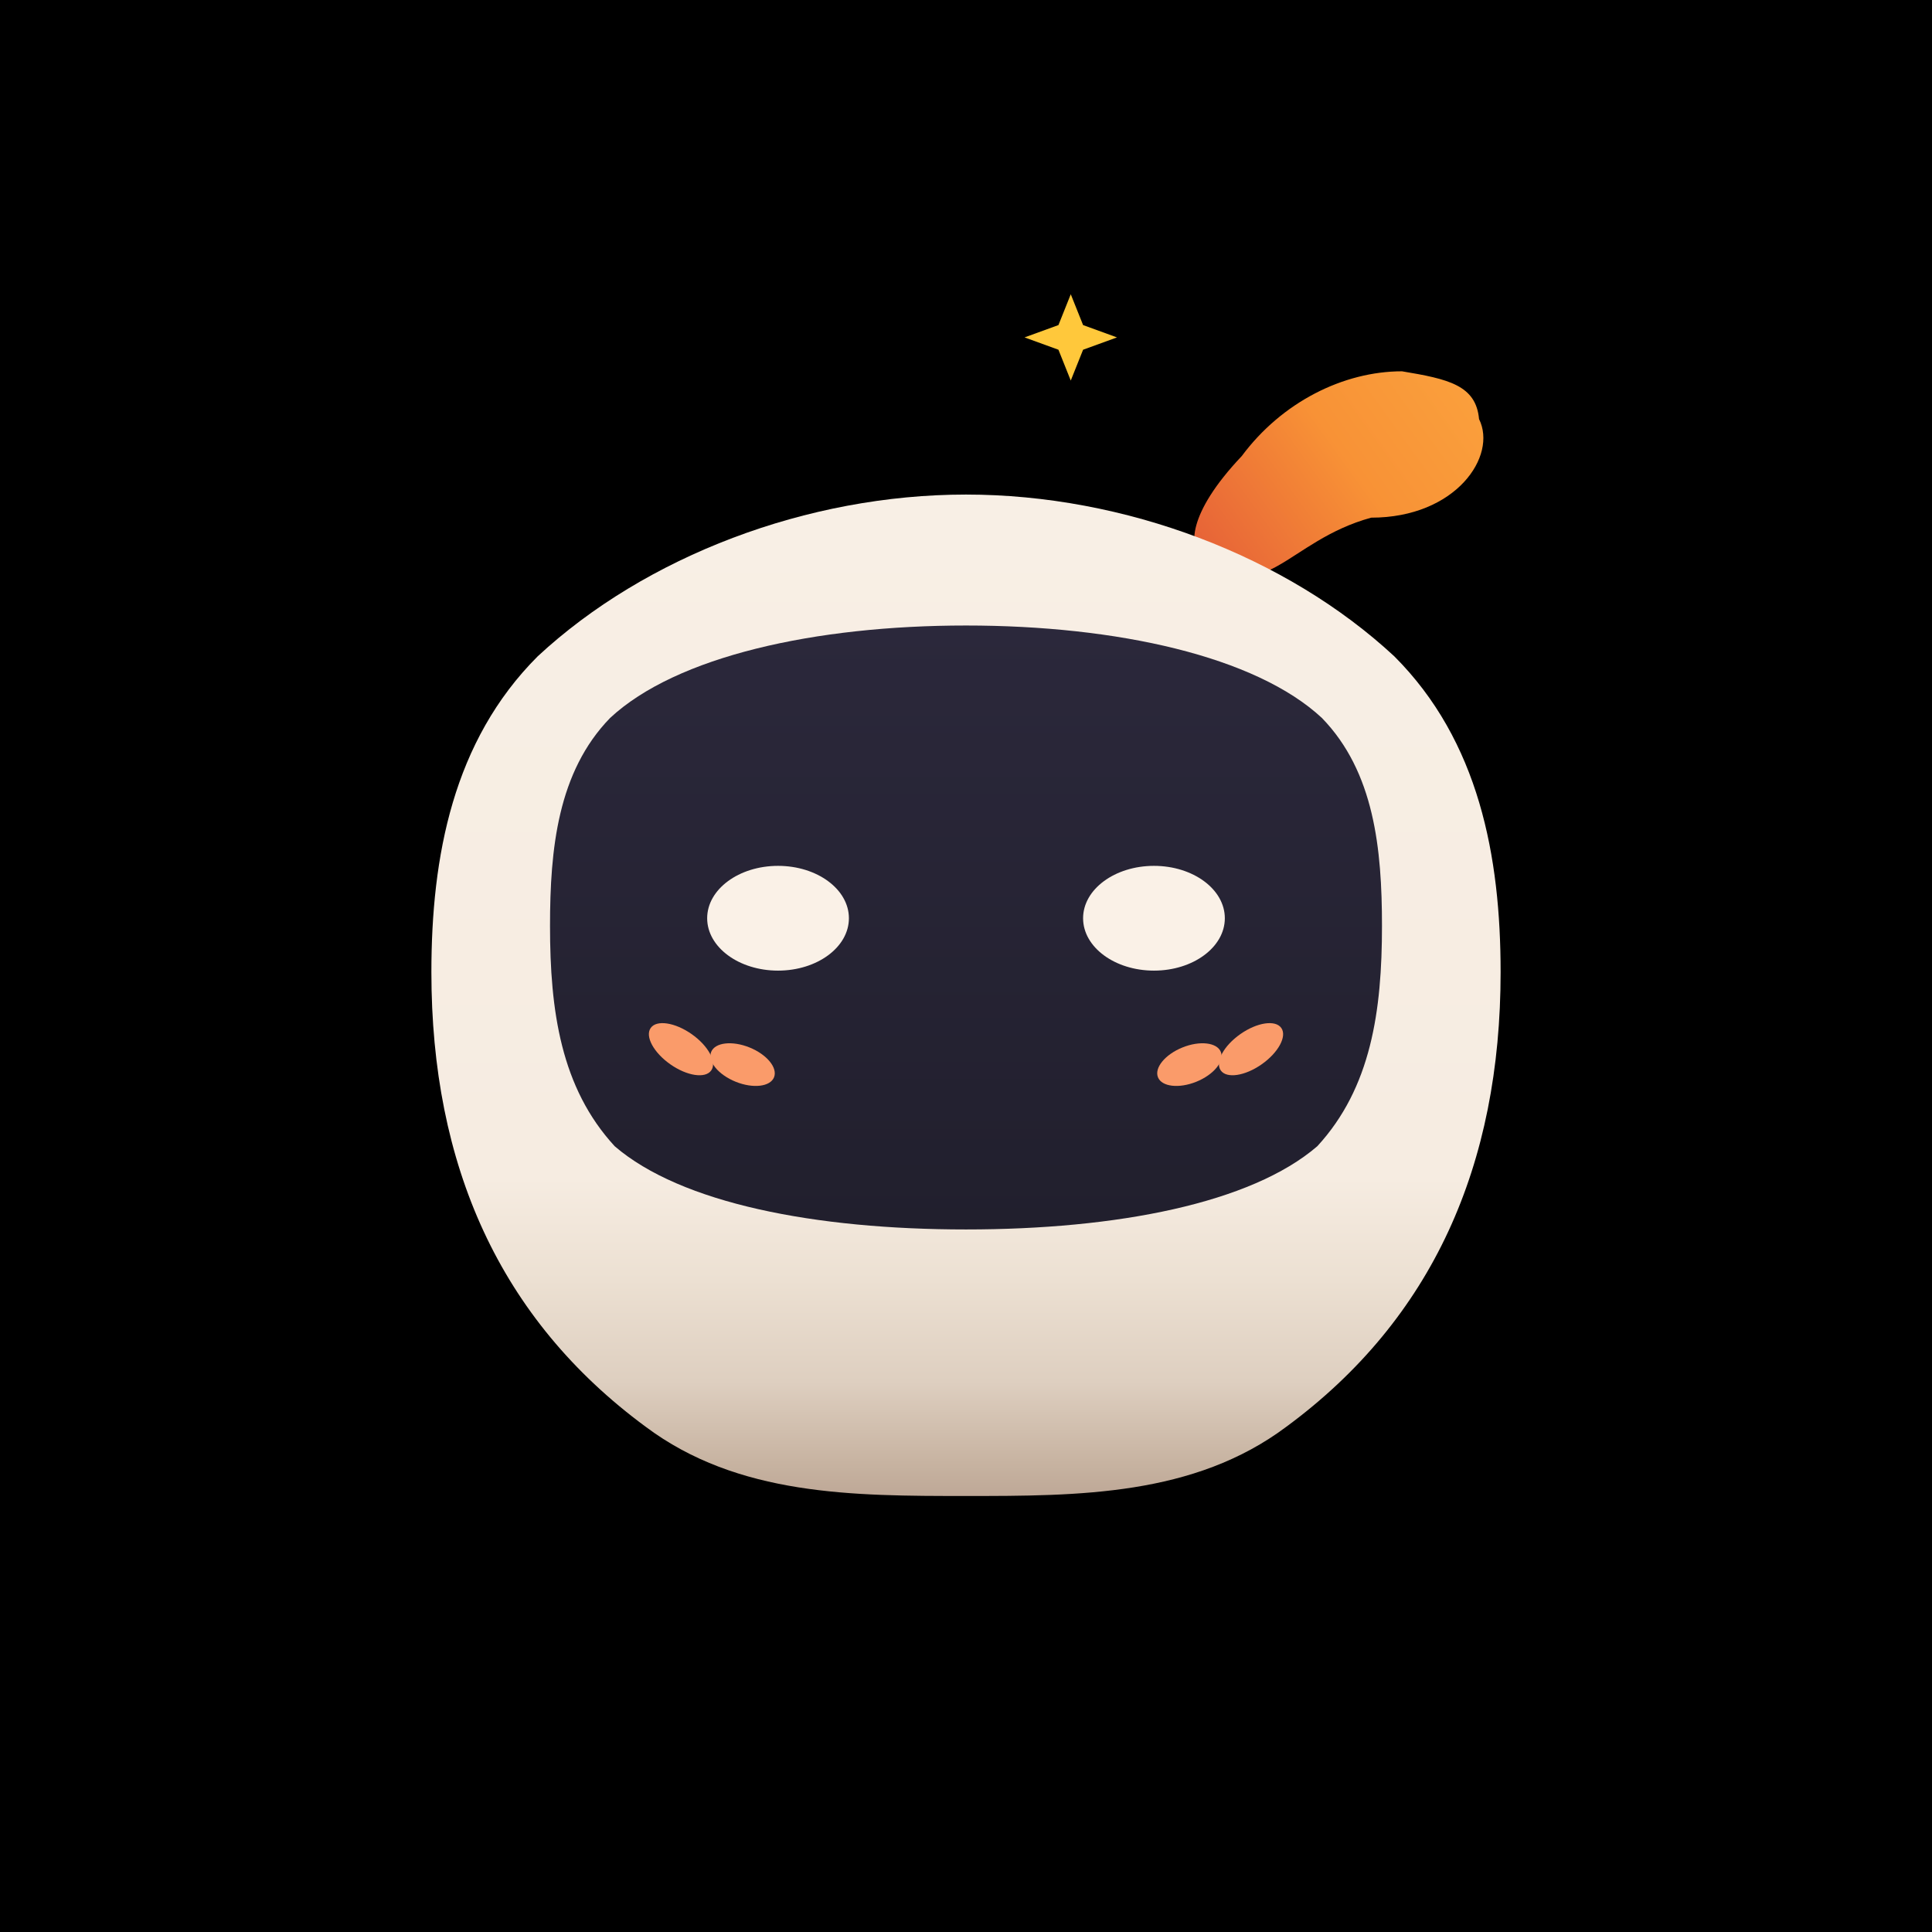
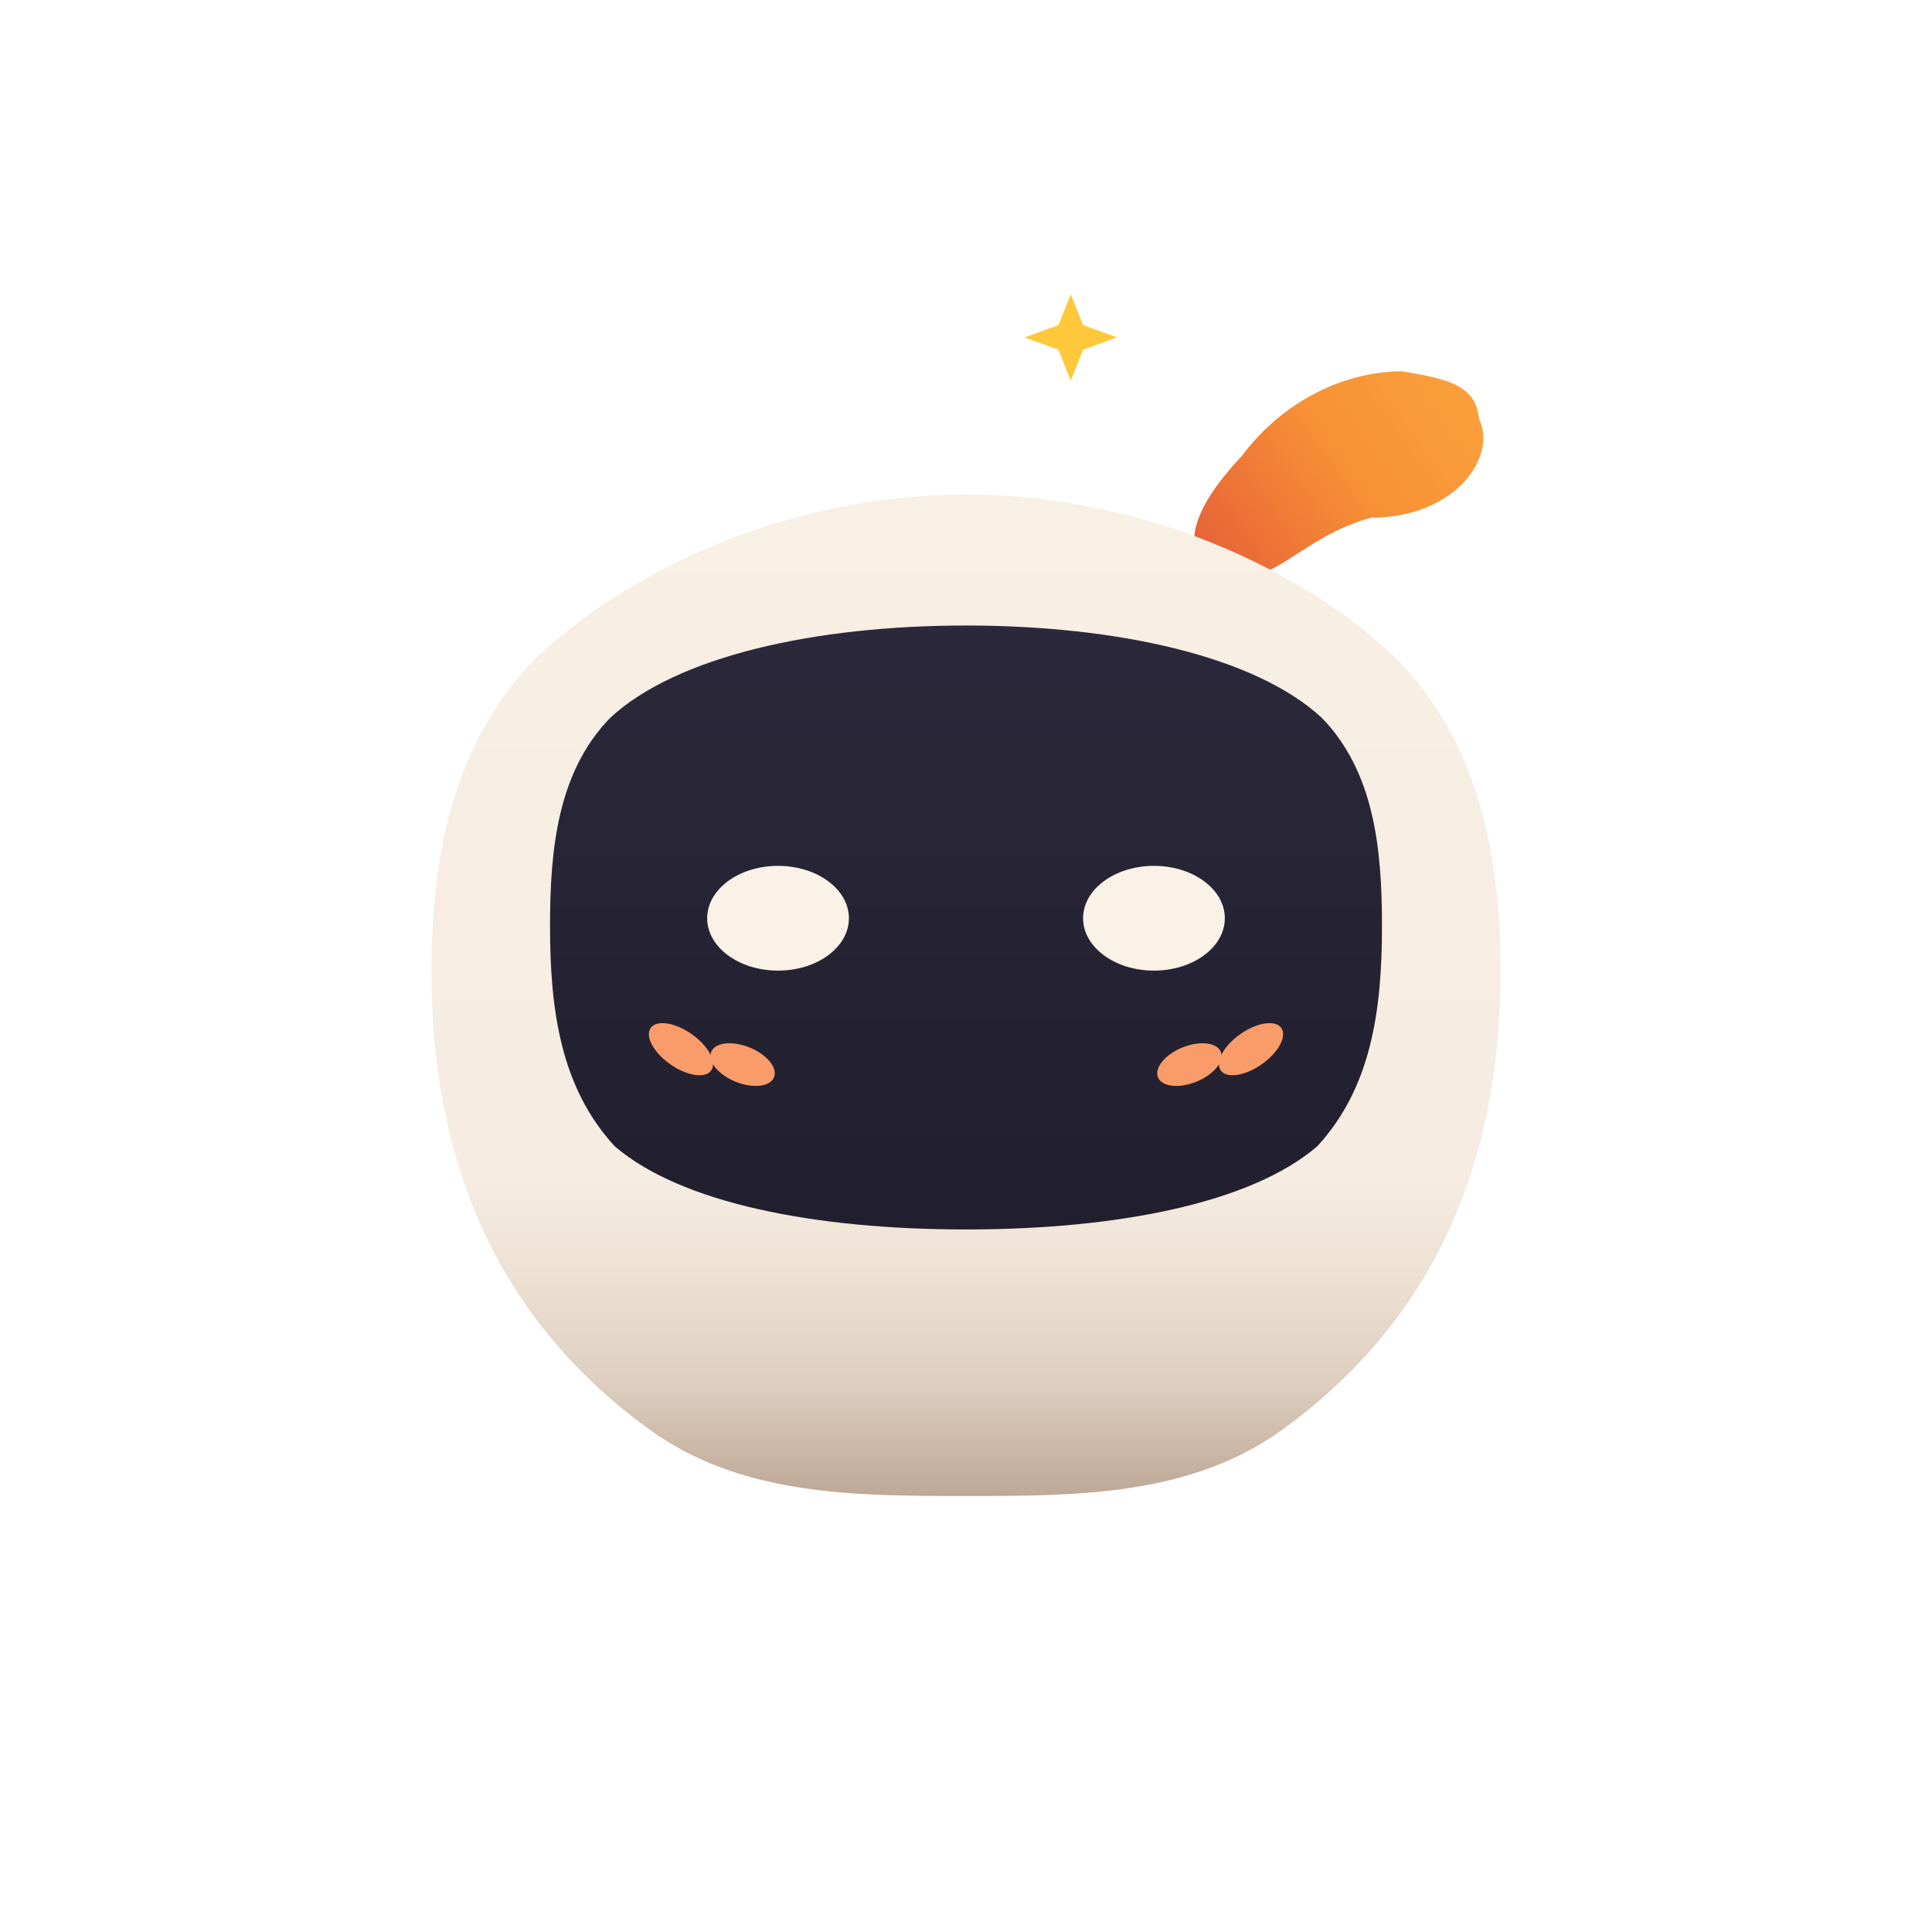
<svg xmlns="http://www.w3.org/2000/svg" viewBox="0 0 1254 1254" width="1254" height="1254">
  <defs>
    <linearGradient id="sproutGrad" x1="790" y1="380" x2="950" y2="265" gradientUnits="userSpaceOnUse">
      <stop offset="0%" stop-color="#E76437" />
      <stop offset="55%" stop-color="#F89236" />
      <stop offset="100%" stop-color="#FA9F3C" />
    </linearGradient>
    <linearGradient id="bodyGrad" x1="627" y1="330" x2="627" y2="990" gradientUnits="userSpaceOnUse">
      <stop offset="0%" stop-color="#F8EFE5" />
      <stop offset="68%" stop-color="#F6ECE1" />
      <stop offset="78%" stop-color="#ECE0D2" />
      <stop offset="88%" stop-color="#DECFC0" />
      <stop offset="96%" stop-color="#C7B3A1" />
      <stop offset="100%" stop-color="#BCA594" />
    </linearGradient>
    <linearGradient id="visorGrad" x1="627" y1="420" x2="627" y2="812" gradientUnits="userSpaceOnUse">
      <stop offset="0%" stop-color="#2B283B" />
      <stop offset="100%" stop-color="#211F2D" />
    </linearGradient>
    <linearGradient id="handGrad" x1="0%" y1="0%" x2="0%" y2="100%">
      <stop offset="0%" stop-color="#FFFDFB" />
      <stop offset="50%" stop-color="#FAF1E7" />
      <stop offset="100%" stop-color="#D5C1AF" />
    </linearGradient>
    <filter id="terminalGlow" x="-20%" y="-20%" width="140%" height="140%">
      <feGaussianBlur stdDeviation="6" result="blur" />
      <feMerge>
        <feMergeNode in="blur" />
        <feMergeNode in="SourceGraphic" />
      </feMerge>
    </filter>
  </defs>
-   <rect id="background" width="1254" height="1254" fill="#000000" />
  <g id="mochi" transform="translate(0, -14)">
    <path id="sprout" d="M 780 375 C 820 410, 835 365, 890 350 C 945 350, 972 310, 960 286 C 958 264, 940 260, 910 255 C 872 255, 832 275, 806 310 C 770 348, 772 370, 780 375 Z" fill="url(#sproutGrad)" />
    <path id="body" d="M 627 335 C 730 335, 835 375, 905 440 C 960 495, 974 570, 974 645 C 974 770, 930 870, 835 940 C 775 985, 700 985, 627 985 C 554 985, 479 985, 419 940 C 324 870, 280 770, 280 645 C 280 570, 294 495, 349 440 C 419 375, 524 335, 627 335 Z" fill="url(#bodyGrad)" />
    <path id="visor" d="M 627 420 C 725 420, 815 440, 858 480 C 892 515, 897 565, 897 615 C 897 670, 890 720, 855 758 C 812 795, 725 812, 627 812 C 529 812, 442 795, 399 758 C 364 720, 357 670, 357 615 C 357 565, 362 515, 396 480 C 439 440, 529 420, 627 420 Z" fill="url(#visorGrad)" />
    <g id="face-group">
      <g id="eyes" fill="#FAF1E7">
        <ellipse id="left-eye" class="eye" cx="505" cy="610" rx="46" ry="34" />
        <ellipse id="right-eye" class="eye" cx="749" cy="610" rx="46" ry="34" />
      </g>
      <g id="blush" fill="#FA9B6A">
        <ellipse id="blush-left-1" cx="442" cy="695" rx="24" ry="12" transform="rotate(35 442 695)" />
        <ellipse id="blush-left-2" cx="482" cy="705" rx="22" ry="12" transform="rotate(22 482 705)" />
        <ellipse id="blush-right-1" cx="812" cy="695" rx="24" ry="12" transform="rotate(-35 812 695)" />
        <ellipse id="blush-right-2" cx="772" cy="705" rx="22" ry="12" transform="rotate(-22 772 705)" />
      </g>
    </g>
    <g id="spark-group">
      <polygon id="idea-spark" points="695,205 703,225 725,233 703,241 695,261 687,241 665,233 687,225" fill="#FFC83B" />
    </g>
  </g>
</svg>
